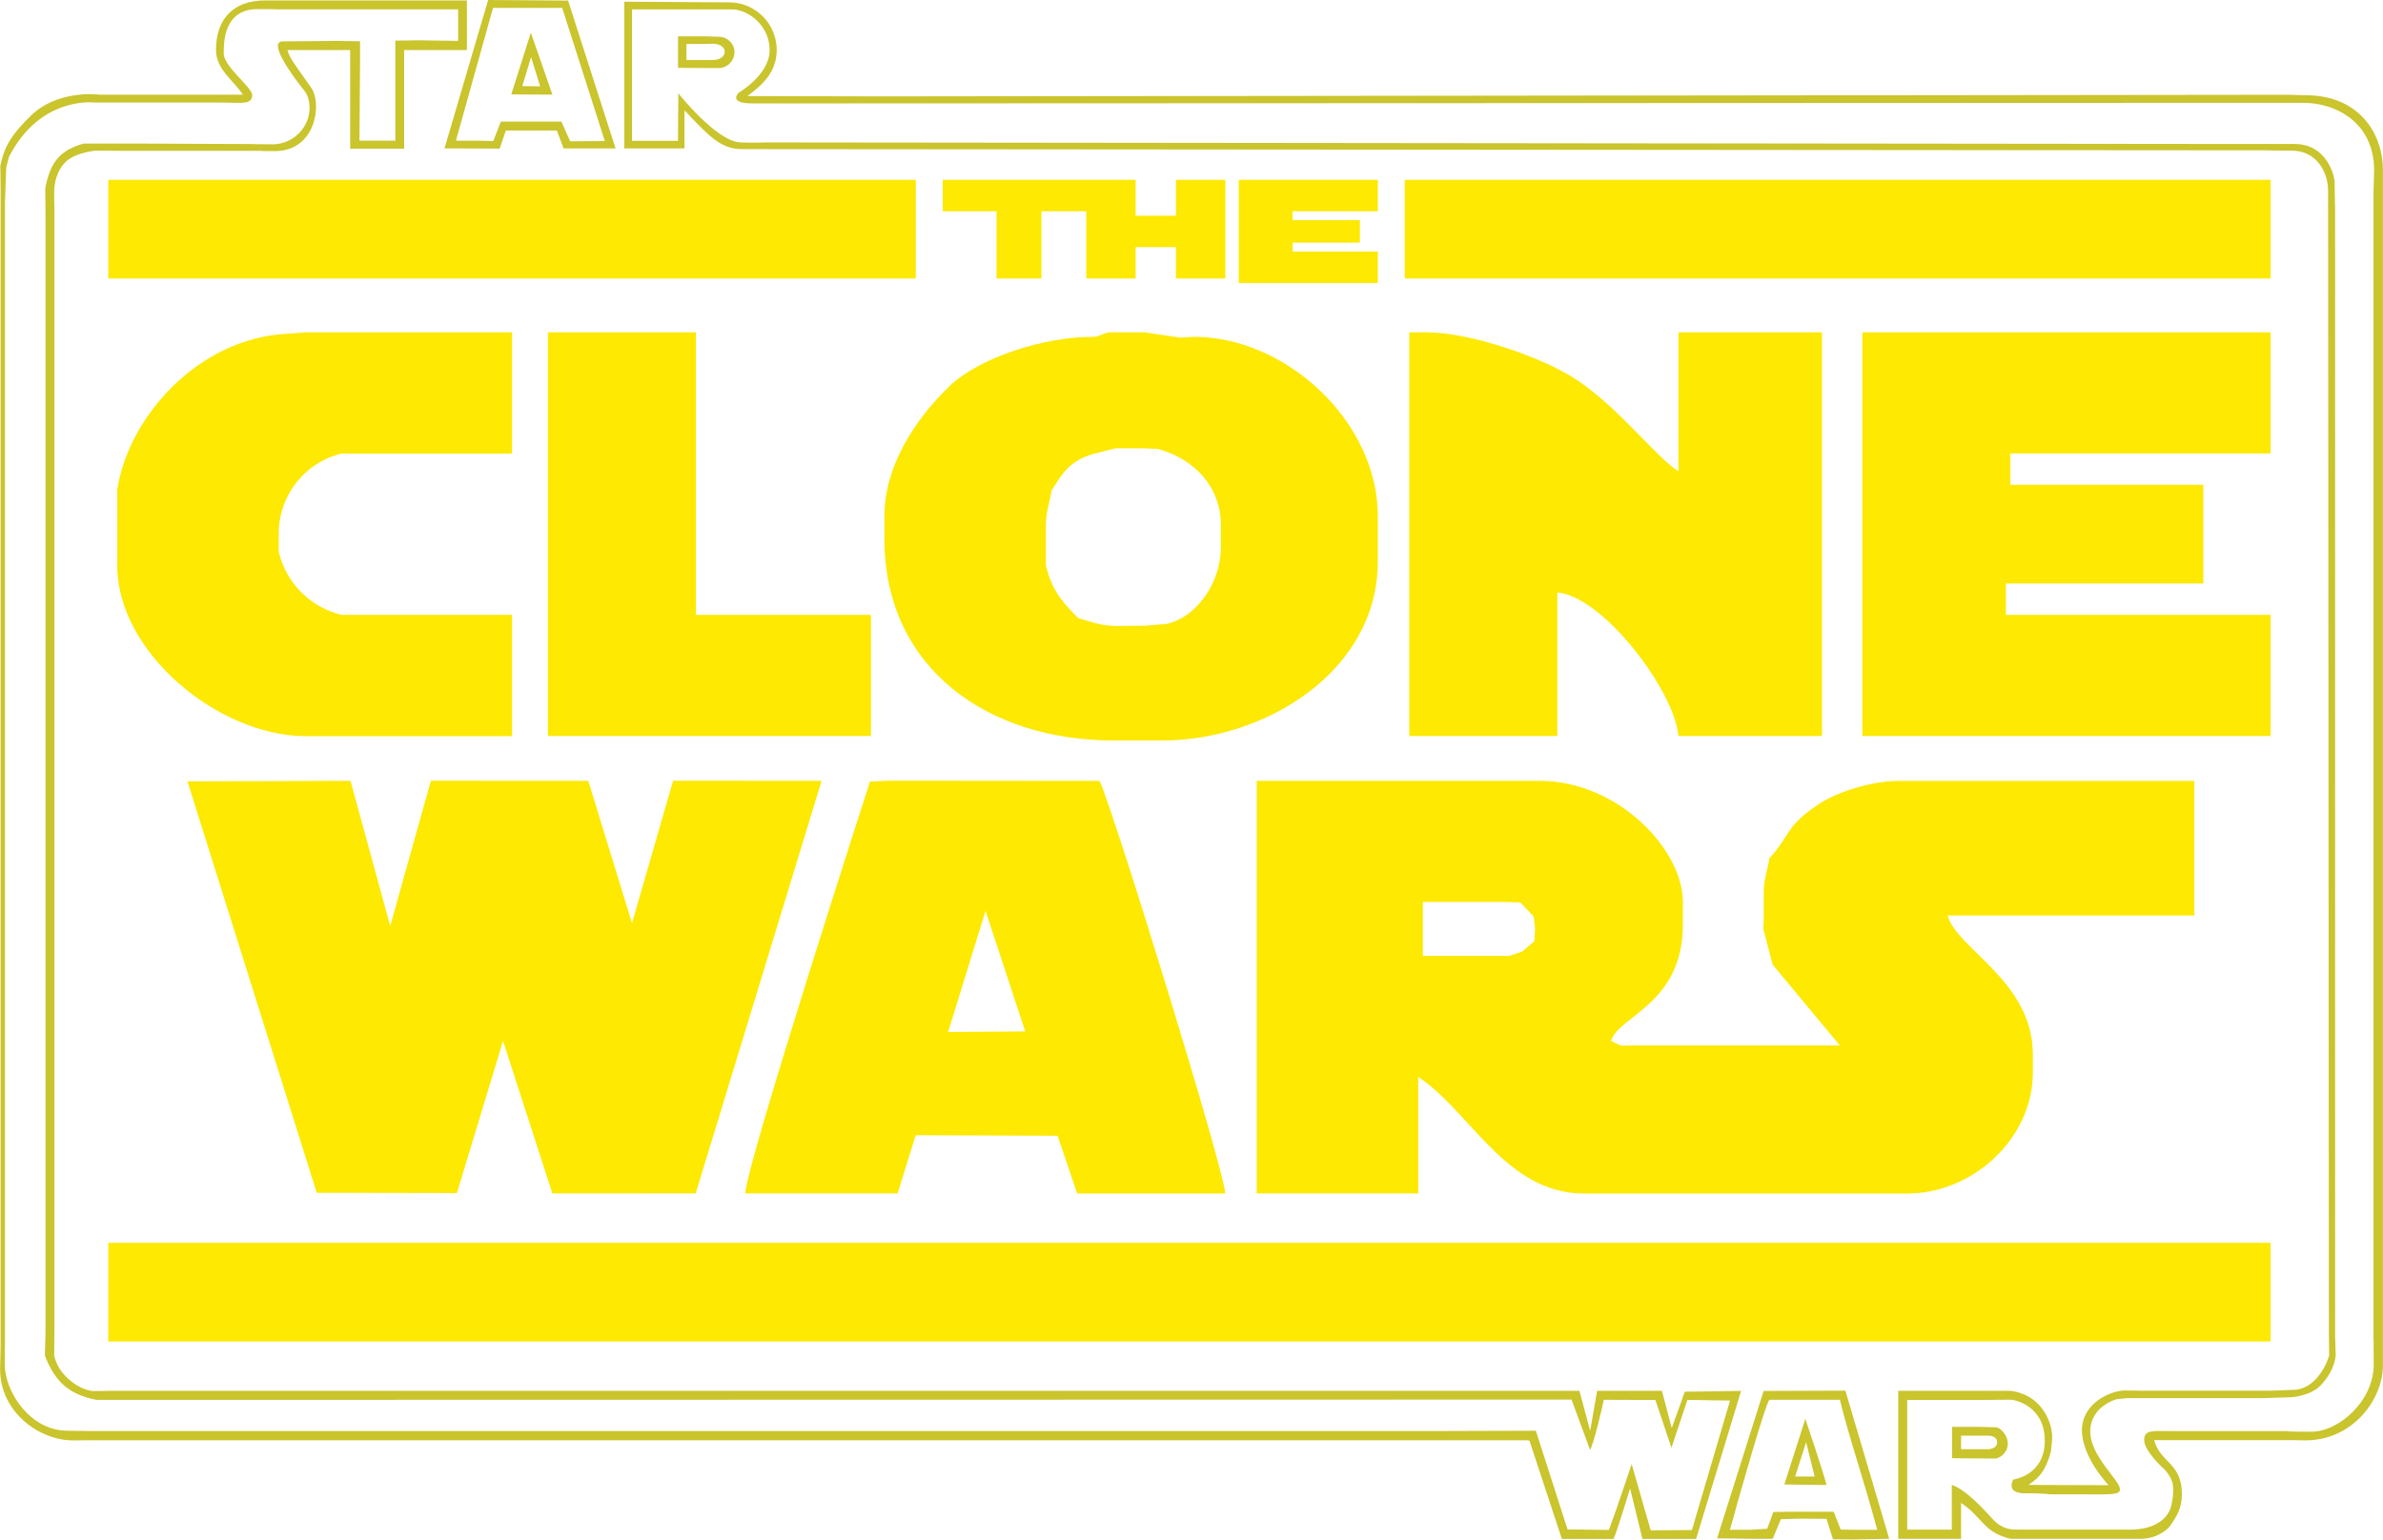
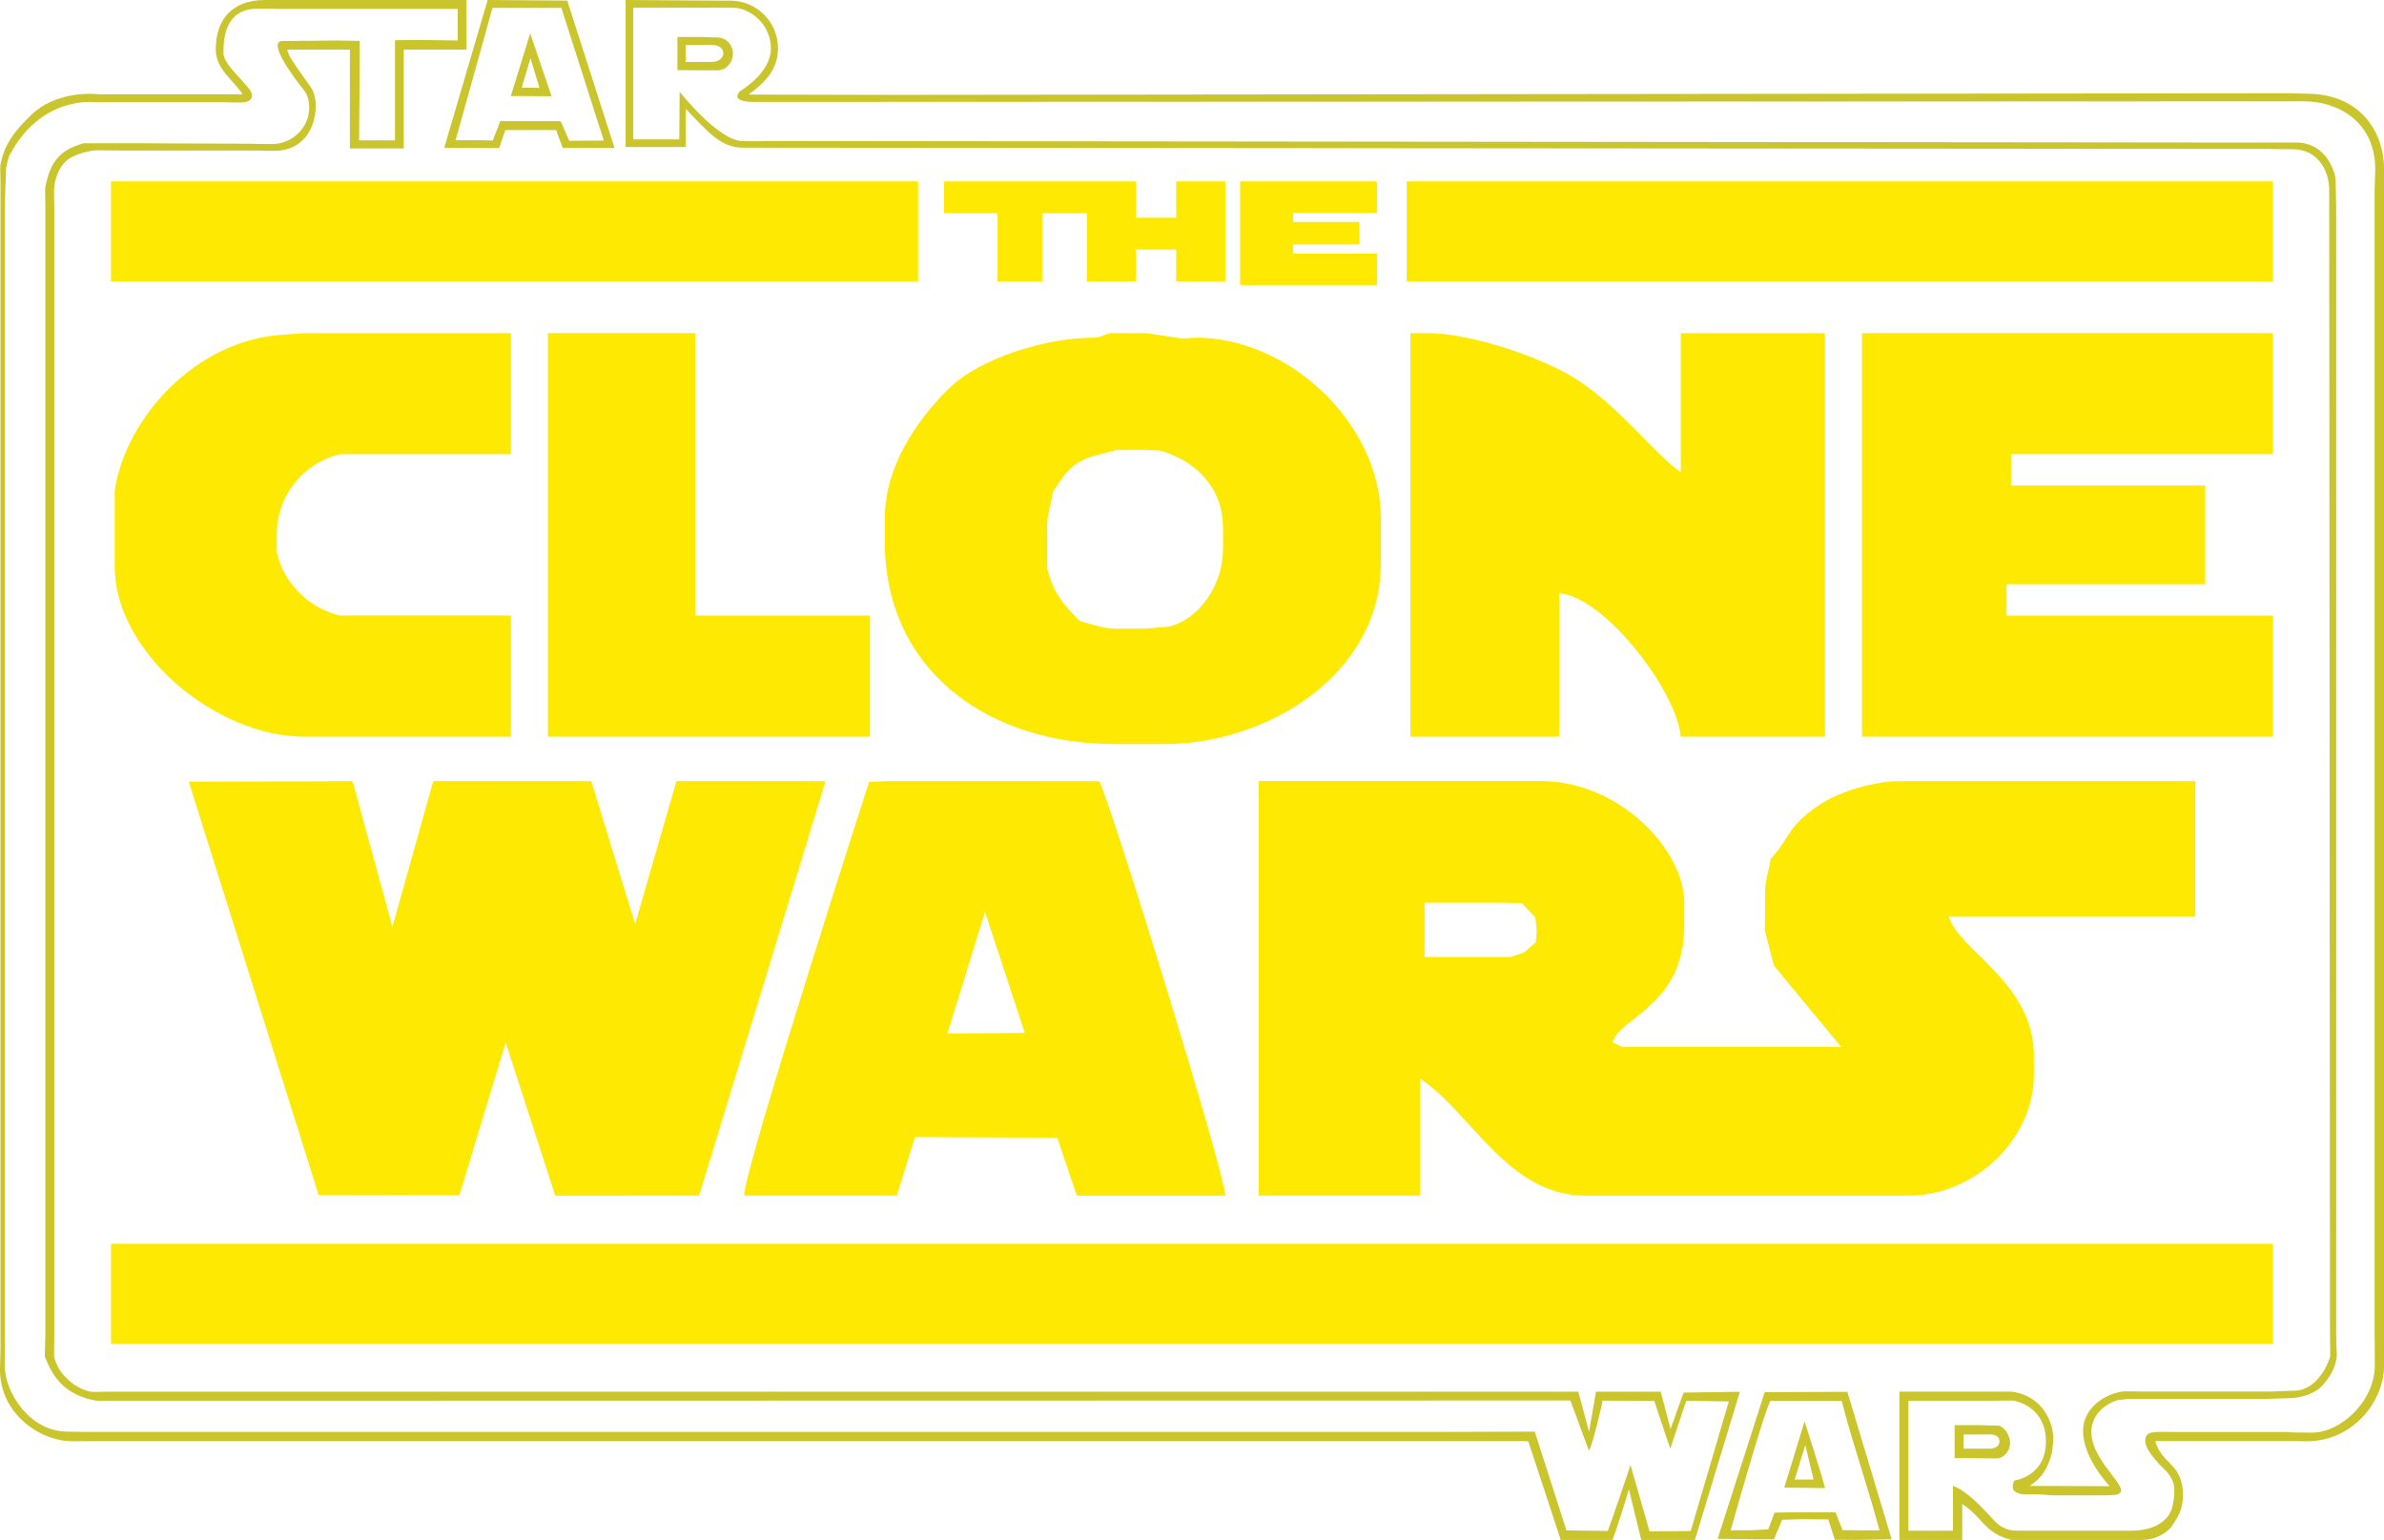
- <svg xmlns="http://www.w3.org/2000/svg" id="Layer_1" data-name="Layer 1" width="772.64" height="499.25" viewBox="0 0 772.64 499.25">
-   <defs>
-     <style>.cls-1,.cls-2{fill:#fde901;}.cls-1,.cls-3{fill-rule:evenodd;}.cls-3{fill:#cac42d;}</style>
-   </defs>
-   <path class="cls-1" d="M461.26,292.51h26.18l5.46.15,4.34,4.59.46,4-.26,4-3.93,3.36L489.3,310h-28V292.51Zm-53.82,94.54h52.37V349.26c17,11.24,28.37,37.82,53.82,37.82H618.35c21.18,0,40.73-17.75,40.73-39.27V342c0-23.87-24.69-34.22-27.64-45.09h80V253.26h-96c-7.82,0-19.18,3.15-25.87,7.59-10.87,7.21-8.94,9.89-15.93,17.51-.62,4.25-1.83,6.77-1.83,11.27v8.72l-.1,2.94,3,11.55,21.8,26.21h-66.9c-5.29,0-3,.52-7.28-1.45,2.25-8.17,23.28-11.78,23.28-37.82v-7.27c0-17-21-39.28-46.55-39.28H407.44Z" transform="translate(0.03)" />
-   <rect class="cls-2" x="35.11" y="403.05" width="701.09" height="32" />
-   <polygon class="cls-1" points="102.7 386.83 148.14 386.92 163.1 337.59 179.1 387.05 225.57 387.02 266.38 253.23 218.24 253.19 204.91 299.4 190.74 253.23 139.71 253.2 126.52 300.32 113.65 253.23 60.77 253.39 102.7 386.83" />
-   <path class="cls-1" d="M456.9,238.69h48V192.14c14.88,1.29,38,31.89,39.27,46.55h46.55V107.78H544.17v45.09c-7.67-5-19-20.33-32.91-29.63-11.3-7.59-35.13-15.46-48.54-15.46H456.9Z" transform="translate(0.03)" />
-   <polygon class="cls-1" points="603.83 238.69 736.2 238.69 736.2 199.41 650.38 199.41 650.38 189.23 714.38 189.23 714.38 157.23 651.83 157.23 651.83 147.05 736.2 147.05 736.2 107.78 603.83 107.78 603.83 238.69" />
-   <path class="cls-1" d="M370.78,145.38l4.66.22c11.29,3.09,20.37,11.85,20.37,24.72v7.28c0,10.54-7.07,22.21-17.46,24.72l-6.89.6-9.67.08c-4.5,0-7.58-1.2-12.15-2.51-5.41-5.32-8.66-9.22-10.56-17.08V170.32c0-4.5,1.21-7,1.83-11.26,2.56-3.61,5-9.8,14.17-12l6.52-1.67Zm-17.16-36.12c-14.09,0-35.87,6.2-46.19,16.35-10.92,10.65-20.71,25.65-20.71,41.8v7.28c0,42.42,34,65.45,74.18,65.45h16c32.93,0,69.81-22.17,69.81-58.18V167.41c0-30.71-29.77-58.18-59.63-58.18l-4.41.27-11.59-1.72H359.44C356.08,108.68,356.61,109.26,353.62,109.26Z" transform="translate(0.03)" />
-   <path class="cls-1" d="M319.51,295.4l12.87,39.11-25,.18Zm-77.89,91.65H291l5.87-18.89,46,.18,6.36,18.73h48c-.15-7.13-36-123.57-40.73-133.82l-68.36-.06-6.09.27S241.82,377.83,241.62,387.05Z" transform="translate(0.03)" />
-   <path class="cls-1" d="M92.68,108.26c-28.22,1.56-51,26.64-54.69,50.48v24.72c0,28.26,33,55.28,61.09,55.28H166V199.41H110.71a27.6,27.6,0,0,1-20.36-20.36v-5.79a26.66,26.66,0,0,1,20.36-26.18H166v-39.3H99.08Z" transform="translate(0.03)" />
-   <rect class="cls-2" x="455.47" y="58.32" width="280.73" height="32" />
-   <polygon class="cls-1" points="177.65 238.69 282.38 238.69 282.38 199.41 225.65 199.41 225.65 107.78 177.65 107.78 177.65 238.69" />
-   <rect class="cls-2" x="35.11" y="58.32" width="261.82" height="32" />
-   <path class="cls-3" d="M100,37.81a12.17,12.17,0,0,1-11.35,9c-5.7,0-7-.1-7-.1H80.17l-33.6-.14H27.05c-7.3,2.12-10.73,5.55-12.41,14.55l.08,7.44V432.2l-.19,7.44c2.77,7.11,6.62,12.47,16.76,14.35h5.22l473-.09,6,16.28c1-1.18,4.39-15.28,4.41-16.22l16.78.07,5.2,15.49L547.09,454l13.82.21-12.37,42-13.36.09L529,474.81s-5.44,16.34-7.37,21.36L508.21,496l-10.27-32-32.31.1H29.26L21.92,464c-12.41,0-20.41-12.9-20.41-21.52l.07-7.44V65.6L2,54.26l.88-3.41c10.29-19.94,27.8-17.59,27.8-17.59H71.44c6.7,0,10.3.86,10.3-2.44,0-2.44-9.23-9.28-9.23-13.43,0-3.14-.25-14.44,11-14.44,5.82,0,5.77.07,5.77.07h59.23V13.26l-13.11-.19-7.25.11V45.61H116.51l.2-25.13V13.39l-7.45-.13s-12.71.16-17.59.16S94.28,24,98.75,29.54C98.75,29.51,101.19,32.32,100,37.81ZM70,16.14c0,6.39,5.52,9.7,8.72,14.55H32.15s-14.06-1.9-22.92,7.59C2,45.33,1,49.65.08,53.76l.09,7.5V436.54L0,444c0,14,12.71,23.13,23.61,23.13l5.65-.05h465.6l1,.11,10.51,31.89h16.77c1.19-2.58,5.35-16.38,5.35-16.38l4,16.38h17.41l14.59-48-18.25.27L542,463.13l-3.19-12.08h-21l-2.26,13-3.48-13H36.53l-6.25.09s-4.13,0-8.74-4.51a14,14,0,0,1-4-7l.07-7.44V67.12s-.08-2-.08-4.7.69-7,3.82-10S31,48.84,31,48.84l7.8.07H85s-1.57.1,4,.1c13.18,0,15.13-14.53,12.33-19.78-.75-1.4-4.32-6.05-6.47-9.4a13.68,13.68,0,0,1-1.71-3.6h20.36v32H131v-32h20.36V.14H86c-10.8,0-16,6.45-16,16Z" transform="translate(0.03)" />
-   <path class="cls-3" d="M204.88,3.05h32.38c5.32,0,12.25,5.21,12.25,13.21s-10,13.79-10,13.79-3.77,3.49,4.48,3.49h12.57l475.82-.19h14.44c10.36,0,22.91,6.28,22.91,21.91l-.2,7.44V435.06s.07-4.43.07,7.44-11.27,21.82-20.27,21.82-7.44-.2-7.44-.2H704.71c-6.69,0-9.54-.6-9.54,2.91s6.19,9.15,6.19,9.15,3.21,2.8,3.21,6.37a18.69,18.69,0,0,1-.46,5s-.58,8.53-13.82,8.53H657.55l-4.93-.05a9.55,9.55,0,0,1-6.28-3.09c-4.39-4.8-9.16-9.8-13.54-11.4v14.54H618.35V454h26.16s6.32-.07,7.44-.07,11,1.91,11,13.28-10.21,12.61-10.21,12.61-2.67,4.48,3.77,4.48a66,66,0,0,1,8.43.33h11.61c7.77,0,10.78.23,10.78-1.64,0-2.92-9.64-10.69-9.64-18.77s8.42-10.41,8.42-10.41l1.85-.22,1.81-.17h44.14l8.83-.29s6.29-.25,9.76-3.95c4.78-5.09,4.78-9.8,4.78-9.8l-.2-5.7V68.19s-.18-8.29-.18-9.44-2.17-12.06-13-12.06H721.6l-465-.49h-8.73s-2.27.17-7.76,0c-7.74-.2-20.21-15.94-20.21-15.94l-.1,15.42H204.88Zm80.8,28.21-43.39-.1c4.9-3.64,9.52-7.76,9.52-15a15.48,15.48,0,0,0-15-15.4h-2.3L202.39.55V48.14H221.9V35.79c7.34,7.66,11.45,12.57,18.61,12.57l495.65.4s-1.08.09,6.87.09,11.78,6.82,11.78,13.06.26,370.23.26,370.23l.08,7.45a19.14,19.14,0,0,1-4.46,7.81c-3.39,3.49-6.87,3.33-6.87,3.33l-7.66.29H694s-1.62-.07-5.2-.07C684.37,451,675,455,675,463.85s8.65,17.81,8.65,17.81l-26-.09c2-1.38,5.46-3.44,7.31-11l.37-3.57v-1.78l-.41-2.51c-1.79-6.45-6.43-10.85-13.13-11.66H615.44v48h20.37V487.41c6.91,4.58,7.16,9.5,16,11.64H694a13.11,13.11,0,0,0,9.27-3.77c2.44-3.41,4.13-6.1,4.13-10.73,0-10.22-7-10.08-9-17.5h45l4.07.07c15.46,0,25.11-13.44,25.11-24.22V62.69l0-7.43c0-12.49-8.16-24.37-25-24.37l-5.67-.16h2.91Z" transform="translate(0.03)" />
-   <polygon class="cls-1" points="305.65 68.5 323.11 68.5 323.11 90.32 337.65 90.32 337.65 68.5 352.2 68.5 352.2 90.32 368.2 90.32 368.2 80.14 381.29 80.14 381.29 90.32 397.29 90.32 397.29 58.32 381.29 58.32 381.29 69.96 368.2 69.96 368.2 58.32 305.65 58.32 305.65 68.5" />
-   <polygon class="cls-1" points="401.65 91.78 446.74 91.78 446.74 81.59 419.11 81.59 419.11 78.69 440.92 78.69 440.92 71.41 419.11 71.41 419.11 68.5 446.74 68.5 446.74 58.32 401.65 58.32 401.65 91.78" />
-   <path class="cls-3" d="M147.82,45.56l12-43h22.43l13.82,43.18-11.23.09L182,39.44H162.35l-2.44,6.3-4.23-.1-7.27,0Zm-3.73,2.56,17.89.07,2-5.87h16.53l2.2,5.82h16.85L184.16.19,158.24,0Z" transform="translate(0.03)" />
-   <path class="cls-3" d="M560.87,496.14c3.66-13.38,11.51-40.7,12.77-42.18h22.87c2.85,11.81,7.72,25.79,12.12,42.18h-6.3l-5.57-.09-2.25-5.79h-14l-5.57.09-2,5.44-5.48.33h-5.81Zm16.51-3.46,6-.17,8.8.06,2.1,6.63,6.57.05,11.66-.2L598.3,451l-26.51.1L556.7,498.89l12.18.16h5.87Z" transform="translate(0.03)" />
-   <path class="cls-3" d="M585.57,467.73l2.76,11.12H582Zm-7.06,13.7,13.68.17c-1-4.1-6.88-21.47-6.88-21.47Z" transform="translate(0.03)" />
-   <path class="cls-3" d="M175.11,28l-5.8-.08,2.85-9.4Zm-9.37,2.62,13.34.07-7-20.1Z" transform="translate(0.03)" />
-   <path class="cls-3" d="M644.51,470h-8.7V465.6h8.7s3-.12,3,2.13S644.51,470,644.51,470Zm-11.63,2.91,8.73.06s4.33.06,5.36.06a5,5,0,0,0,4-4.68c0-3-2.49-5.47-3.89-5.47s-5.46-.15-5.46-.15H632.9Z" transform="translate(0.03)" />
-   <path class="cls-3" d="M231.18,19.46h-8.65v-5.2h4.81c1.54,0,2.69-.07,3.58-.09C236.51,14.19,236,19.46,231.18,19.46ZM219.81,22l8.73.06h4.85a5.22,5.22,0,0,0,4.73-4.91,5.06,5.06,0,0,0-4.89-5.22h-.37c-.84,0-4.33-.15-4.33-.15h-8.72Z" transform="translate(0.03)" />
+ <svg xmlns="http://www.w3.org/2000/svg" width="644px" height="416px" viewBox="0 0 644 416" version="1.1">
+   <defs />
+   <g id="Page-1" stroke="none" stroke-width="1" fill="none" fill-rule="evenodd">
+     <g id="clone_wars_logo">
+       <path d="M384.791,243.868 L406.579,243.868 L411.123,243.993 L414.735,247.834 L415.118,251.181 L414.901,254.528 L411.631,257.34 L408.127,258.503 L384.824,258.503 L384.824,243.868 L384.791,243.868 Z M340,322.975 L383.584,322.975 L383.584,291.354 C397.732,300.759 407.195,323 428.375,323 L515.527,323 C533.154,323 549.424,308.148 549.424,290.141 L549.424,285.279 C549.424,265.306 528.876,256.645 526.421,247.55 L593,247.55 L593,211.025 L513.105,211.025 C506.597,211.025 497.143,213.661 491.575,217.376 C482.529,223.409 484.135,225.652 478.318,232.028 C477.802,235.584 476.795,237.693 476.795,241.458 L476.795,248.755 L476.712,251.215 L479.208,260.879 L497.351,282.811 L441.674,282.811 C437.272,282.811 439.178,283.246 435.616,281.597 C437.488,274.761 454.99,271.74 454.99,249.951 L454.99,243.868 C454.99,229.643 437.513,211 416.25,211 L340,211 L340,322.975 Z" id="Shape" fill="#FDE901" />
+       <rect id="Rectangle-path" fill="#FDE901" fill-rule="nonzero" x="30" y="336" width="584" height="27" />
+       <polygon id="Shape" fill="#FDE901" points="86.076 322.816 124.088 322.891 136.603 281.617 149.987 323 188.861 322.975 223 211.033 182.729 211 171.578 249.664 159.724 211.033 117.036 211.008 106.002 250.433 95.236 211.033 51 211.167" />
+       <path d="M381,199 L421.173,199 L421.173,160.241 C433.627,161.315 452.977,186.794 454.04,199 L493,199 L493,90 L454.04,90 L454.04,127.543 C447.621,123.38 438.138,110.616 426.496,102.873 C417.039,96.553 397.094,90 385.871,90 L381,90 L381,199 Z" id="Shape" fill="#FDE901" />
+       <polygon id="Shape" fill="#FDE901" points="503 199 614 199 614 166.294 542.035 166.294 542.035 157.818 595.703 157.818 595.703 131.174 543.251 131.174 543.251 122.698 614 122.698 614 90 503 90" />
+       <path d="M309.405,121.532 L313.308,121.717 C322.764,124.308 330.369,131.654 330.369,142.447 L330.369,148.553 C330.369,157.392 324.447,167.178 315.745,169.283 L309.974,169.786 L301.875,169.854 C298.106,169.854 295.526,168.847 291.699,167.749 C287.168,163.287 284.446,160.017 282.854,153.425 L282.854,142.447 C282.854,138.674 283.868,136.577 284.387,133.005 C286.531,129.977 288.575,124.786 296.255,122.941 L301.716,121.541 L309.405,121.532 Z M295.032,91.241 C283.231,91.241 264.989,96.441 256.346,104.953 C247.2,113.884 239,126.463 239,140.007 L239,146.112 C239,181.687 267.477,201 301.13,201 L314.53,201 C342.111,201 373,182.408 373,152.209 L373,140.007 C373,114.253 348.066,91.216 323.057,91.216 L319.363,91.442 L309.656,90 L299.907,90 C297.093,90.755 297.537,91.241 295.032,91.241 Z" id="Shape" fill="#FDE901" />
+       <path d="M266.071,246.312 L276.823,279.03 L255.937,279.18 L266.071,246.312 Z M201,322.983 L242.253,322.983 L247.157,307.18 L285.586,307.331 L290.9,323 L331,323 C330.875,317.035 300.925,219.625 296.973,211.05 L239.864,211 L234.776,211.226 C234.776,211.226 201.167,315.27 201,322.983 Z" id="Shape" fill="#FDE901" />
+       <path d="M76.714,90.4 C53.126,91.698 34.084,112.572 31,132.415 L31,152.99 C31,176.511 58.584,199 82.063,199 L138,199 L138,166.265 L91.785,166.265 C83.368,164.244 76.796,157.7 74.766,149.319 L74.766,144.5 C74.659,134.18 81.713,125.148 91.785,122.71 L138,122.71 L138,90 L82.063,90 L76.714,90.4 Z" id="Shape" fill="#FDE901" />
+       <rect id="Rectangle-path" fill="#FDE901" fill-rule="nonzero" x="380" y="49" width="234" height="27" />
+       <polygon id="Shape" fill="#FDE901" points="148 199 235 199 235 166.294 187.874 166.294 187.874 90 148 90" />
+       <rect id="Rectangle-path" fill="#FDE901" fill-rule="nonzero" x="30" y="49" width="218" height="27" />
+       <path d="M83.261,31.408 C82.102,35.719 78.266,38.765 73.811,38.912 C69.065,38.912 67.983,38.829 67.983,38.829 L66.75,38.829 L38.775,38.712 L22.522,38.712 C16.444,40.479 13.588,43.339 12.189,50.843 L12.256,57.046 L12.256,360.238 L12.098,366.441 C14.404,372.369 17.61,376.838 26.052,378.405 L30.399,378.405 L424.223,378.33 L429.219,391.904 C430.051,390.92 432.874,379.164 432.891,378.38 L446.862,378.439 L451.191,391.354 L455.513,378.414 L467.019,378.589 L456.72,413.607 L445.596,413.682 L440.451,395.764 C440.451,395.764 435.921,409.388 434.314,413.574 L423.141,413.432 L414.59,386.751 L387.688,386.835 L24.362,386.835 L18.251,386.751 C7.918,386.751 1.257,375.996 1.257,368.809 L1.316,362.606 L1.316,54.578 L1.665,45.124 L2.398,42.28 C10.965,25.655 25.544,27.614 25.544,27.614 L59.482,27.614 C65.06,27.614 68.058,28.331 68.058,25.58 C68.058,23.546 60.373,17.843 60.373,14.382 C60.373,11.764 60.164,2.343 69.531,2.343 C74.377,2.343 74.335,2.401 74.335,2.401 L123.651,2.401 L123.651,10.939 L112.735,10.781 L106.699,10.872 L106.699,37.911 L97.007,37.911 L97.174,16.959 L97.174,11.047 L90.971,10.939 C90.971,10.939 80.388,11.072 76.325,11.072 C72.262,11.072 78.498,19.894 82.22,24.513 C82.22,24.488 84.252,26.831 83.261,31.408 Z M58.283,13.34 C58.283,18.668 62.879,21.428 65.543,25.472 L26.768,25.472 C26.768,25.472 15.062,23.887 7.685,31.8 C1.665,37.678 0.833,41.28 0.067,44.707 L0.142,50.96 L0.142,363.856 L0,370.076 C0,381.749 10.582,389.361 19.658,389.361 L24.362,389.319 L412.025,389.319 L412.858,389.411 L421.609,416 L435.572,416 C436.562,413.849 440.026,402.343 440.026,402.343 L443.356,416 L457.852,416 L470,375.979 L454.805,376.204 L451.275,386.026 L448.619,375.954 L431.134,375.954 L429.252,386.793 L426.355,375.954 L30.415,375.954 L25.211,376.029 C25.211,376.029 21.773,376.029 17.934,372.269 C16.277,370.693 15.119,368.663 14.604,366.433 L14.662,360.229 L14.662,55.846 C14.662,55.846 14.596,54.178 14.596,51.927 C14.596,49.676 15.17,46.091 17.776,43.589 C20.382,41.088 25.811,40.604 25.811,40.604 L32.305,40.663 L70.772,40.663 C70.772,40.663 69.465,40.746 74.102,40.746 C85.076,40.746 86.7,28.632 84.368,24.254 C83.744,23.087 80.771,19.21 78.981,16.417 C78.363,15.491 77.883,14.48 77.558,13.415 L94.51,13.415 L94.51,40.096 L109.072,40.096 L109.072,13.415 L126.024,13.415 L126.024,0 L71.604,0 C62.612,0 58.283,5.378 58.283,13.34 Z" id="Shape" fill="#CAC42D" />
+       <path d="M171.074,2.086 L198.049,2.086 C202.481,2.086 208.254,6.434 208.254,13.11 C208.254,19.786 199.923,24.618 199.923,24.618 C199.923,24.618 196.782,27.53 203.655,27.53 L214.127,27.53 L610.511,27.372 L622.54,27.372 C631.171,27.372 641.626,32.612 641.626,45.656 L641.459,51.864 L641.459,362.6 C641.459,362.6 641.517,358.903 641.517,368.809 C641.517,378.714 632.129,387.018 624.631,387.018 C617.134,387.018 618.434,386.851 618.434,386.851 L587.461,386.851 C581.887,386.851 579.513,386.35 579.513,389.279 C579.513,392.208 584.67,396.915 584.67,396.915 C584.67,396.915 587.344,399.251 587.344,402.231 C587.404,403.632 587.275,405.036 586.961,406.403 C586.961,406.403 586.478,413.521 575.448,413.521 L548.174,413.521 L544.067,413.48 C542.06,413.314 540.19,412.393 538.835,410.901 C535.178,406.895 531.204,402.723 527.555,401.388 L527.555,413.521 L515.518,413.521 L515.518,378.405 L537.311,378.405 C537.311,378.405 542.575,378.347 543.508,378.347 C544.442,378.347 552.672,379.941 552.672,389.429 C552.672,398.918 544.167,399.952 544.167,399.952 C544.167,399.952 541.942,403.691 547.307,403.691 C549.652,403.633 551.997,403.725 554.33,403.966 L564.002,403.966 C570.475,403.966 572.982,404.158 572.982,402.598 C572.982,400.161 564.951,393.677 564.951,386.934 C564.951,380.191 571.966,378.247 571.966,378.247 L573.507,378.063 L575.015,377.921 L611.786,377.921 L619.142,377.679 C619.142,377.679 624.382,377.471 627.272,374.383 C631.254,370.136 631.254,366.205 631.254,366.205 L631.088,361.448 L631.088,56.446 C631.088,56.446 630.938,49.528 630.938,48.568 C630.938,47.608 629.13,38.504 620.108,38.504 L601.531,38.504 L214.16,38.095 L206.887,38.095 C206.887,38.095 204.996,38.237 200.423,38.095 C193.975,37.928 183.587,24.793 183.587,24.793 L183.503,37.661 L171.074,37.661 L171.074,2.086 Z M238.385,25.628 L202.239,25.544 C206.321,22.507 210.17,19.068 210.17,13.027 C210.137,6.072 204.613,0.391 197.674,0.175 L195.758,0.175 L169,0 L169,39.714 L185.253,39.714 L185.253,29.408 C191.368,35.8 194.791,39.898 200.756,39.898 L613.66,40.231 C613.66,40.231 612.76,40.307 619.383,40.307 C626.006,40.307 629.197,45.998 629.197,51.205 C629.197,56.412 629.413,360.163 629.413,360.163 L629.48,366.38 C628.776,368.818 627.502,371.052 625.764,372.898 C622.94,375.81 620.041,375.677 620.041,375.677 L613.66,375.919 L578.538,375.919 C578.538,375.919 577.189,375.86 574.207,375.86 C570.516,375.902 562.71,379.24 562.71,386.625 C562.71,394.011 569.916,401.488 569.916,401.488 L548.257,401.413 C549.923,400.261 552.805,398.542 554.347,392.233 L554.655,389.254 L554.655,387.769 L554.313,385.674 C552.822,380.291 548.957,376.62 543.375,375.944 L513.094,375.944 L513.094,416 L530.063,416 L530.063,406.286 C535.819,410.108 536.028,414.214 543.392,416 L578.538,416 C581.427,416.015 584.203,414.884 586.261,412.854 C588.294,410.008 589.701,407.763 589.701,403.9 C589.701,395.371 583.87,395.488 582.204,389.296 L619.691,389.296 L623.082,389.354 C635.961,389.354 644,378.138 644,369.142 L644,51.856 L644,45.656 C644,35.233 637.202,25.319 623.174,25.319 L618.45,25.185 L620.874,25.185 L238.385,25.628 Z" id="Shape" fill="#CAC42D" />
+       <polygon id="Shape" fill="#FDE901" points="255 57.589 269.48 57.589 269.48 76 281.539 76 281.539 57.589 293.605 57.589 293.605 76 306.875 76 306.875 67.411 317.731 67.411 317.731 76 331 76 331 49 317.731 49 317.731 58.821 306.875 58.821 306.875 49 255 49" />
+       <polygon id="Shape" fill="#FDE901" points="335 77 372 77 372 68.473 349.327 68.473 349.327 66.046 367.224 66.046 367.224 59.954 349.327 59.954 349.327 57.519 372 57.519 372 49 335 49" />
+       <path d="M123.093,37.817 L133.045,2.125 L151.645,2.125 L163.106,37.966 L153.793,38.041 L151.438,32.737 L135.143,32.737 L133.119,37.966 L129.611,37.883 L123.582,37.883 L123.093,37.817 Z M120,39.942 L134.836,40 L136.494,35.128 L150.202,35.128 L152.027,39.958 L166,39.958 L153.229,0.158 L131.734,0 L120,39.942 Z" id="Shape" fill="#CAC42D" />
+       <path d="M467.512,413.422 C470.594,402.33 477.205,379.681 478.266,378.454 L497.526,378.454 C499.926,388.245 504.027,399.834 507.732,413.422 L502.427,413.422 L497.736,413.347 L495.841,408.547 L484.051,408.547 L479.361,408.622 L477.676,413.132 L473.061,413.405 L468.169,413.405 L467.512,413.422 Z M481.416,410.553 L486.468,410.412 L493.879,410.462 L495.648,415.959 L501.181,416 L511,415.834 L499.033,376 L476.708,376.083 L464,415.702 L474.257,415.834 L479.201,415.834 L481.416,410.553 Z" id="Shape" fill="#CAC42D" />
+       <path d="M487.677,390.372 L489.896,399.694 L484.806,399.694 L487.677,390.372 Z M482,401.857 L493,402 C492.196,398.563 487.468,384 487.468,384 L482,401.857 Z" id="Shape" fill="#CAC42D" />
+       <path d="M145.726,23.725 L140.944,23.657 L143.294,15.707 L145.726,23.725 Z M138,25.941 L149,26 L143.228,9 L138,25.941 Z" id="Shape" fill="#CAC42D" />
+       <path d="M537.643,391.352 L530.43,391.352 L530.43,387.508 L537.643,387.508 C537.643,387.508 540.131,387.403 540.131,389.369 C540.131,391.335 537.643,391.352 537.643,391.352 Z M528,393.895 L535.239,393.948 C535.239,393.948 538.829,394 539.683,394 C541.549,393.601 542.916,391.914 543,389.911 C543,387.289 540.935,385.131 539.774,385.131 C538.614,385.131 535.247,385 535.247,385 L528.017,385 L528,393.895 Z" id="Shape" fill="#CAC42D" />
+       <path d="M192.313,16.724 L185.228,16.724 L185.228,12.171 L189.168,12.171 C190.429,12.171 191.371,12.11 192.1,12.092 C196.679,12.11 196.261,16.724 192.313,16.724 Z M183,18.947 L190.151,19 L194.123,19 C196.233,18.791 197.881,16.962 197.998,14.701 C198.071,12.258 196.279,10.212 193.992,10.131 L193.689,10.131 C193.001,10.131 190.143,10 190.143,10 L183,10 L183,18.947 Z" id="Shape" fill="#CAC42D" />
+     </g>
+   </g>
</svg>
